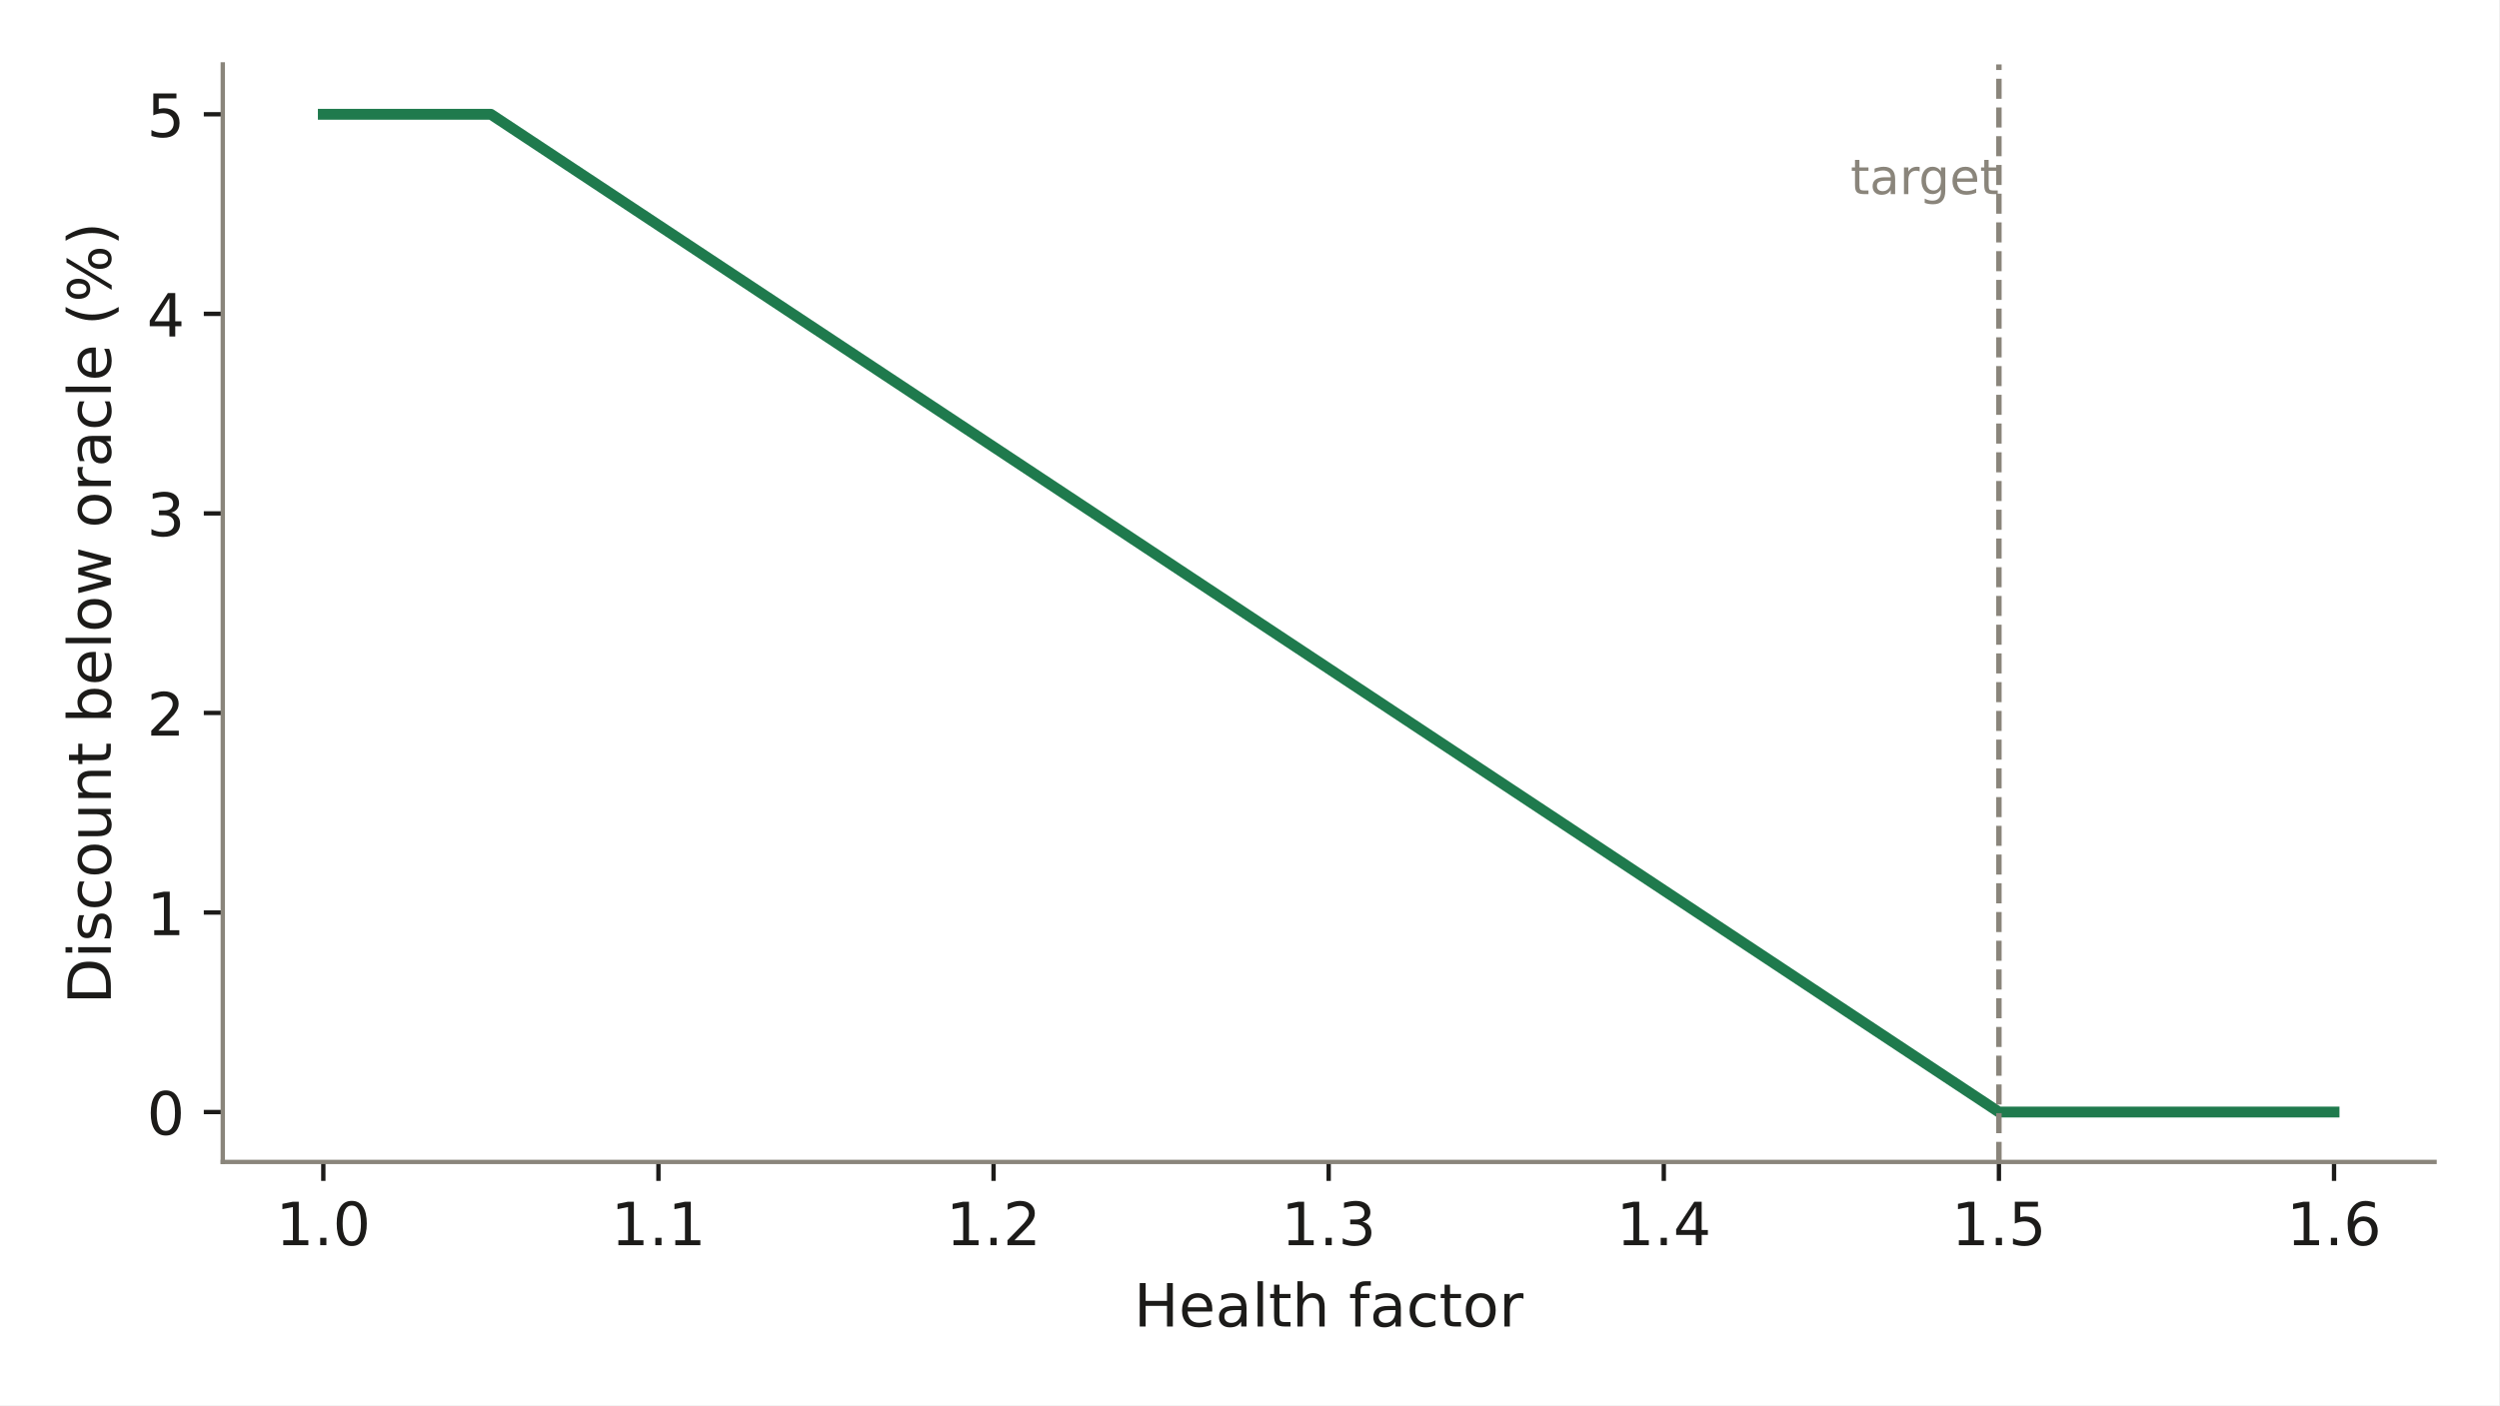
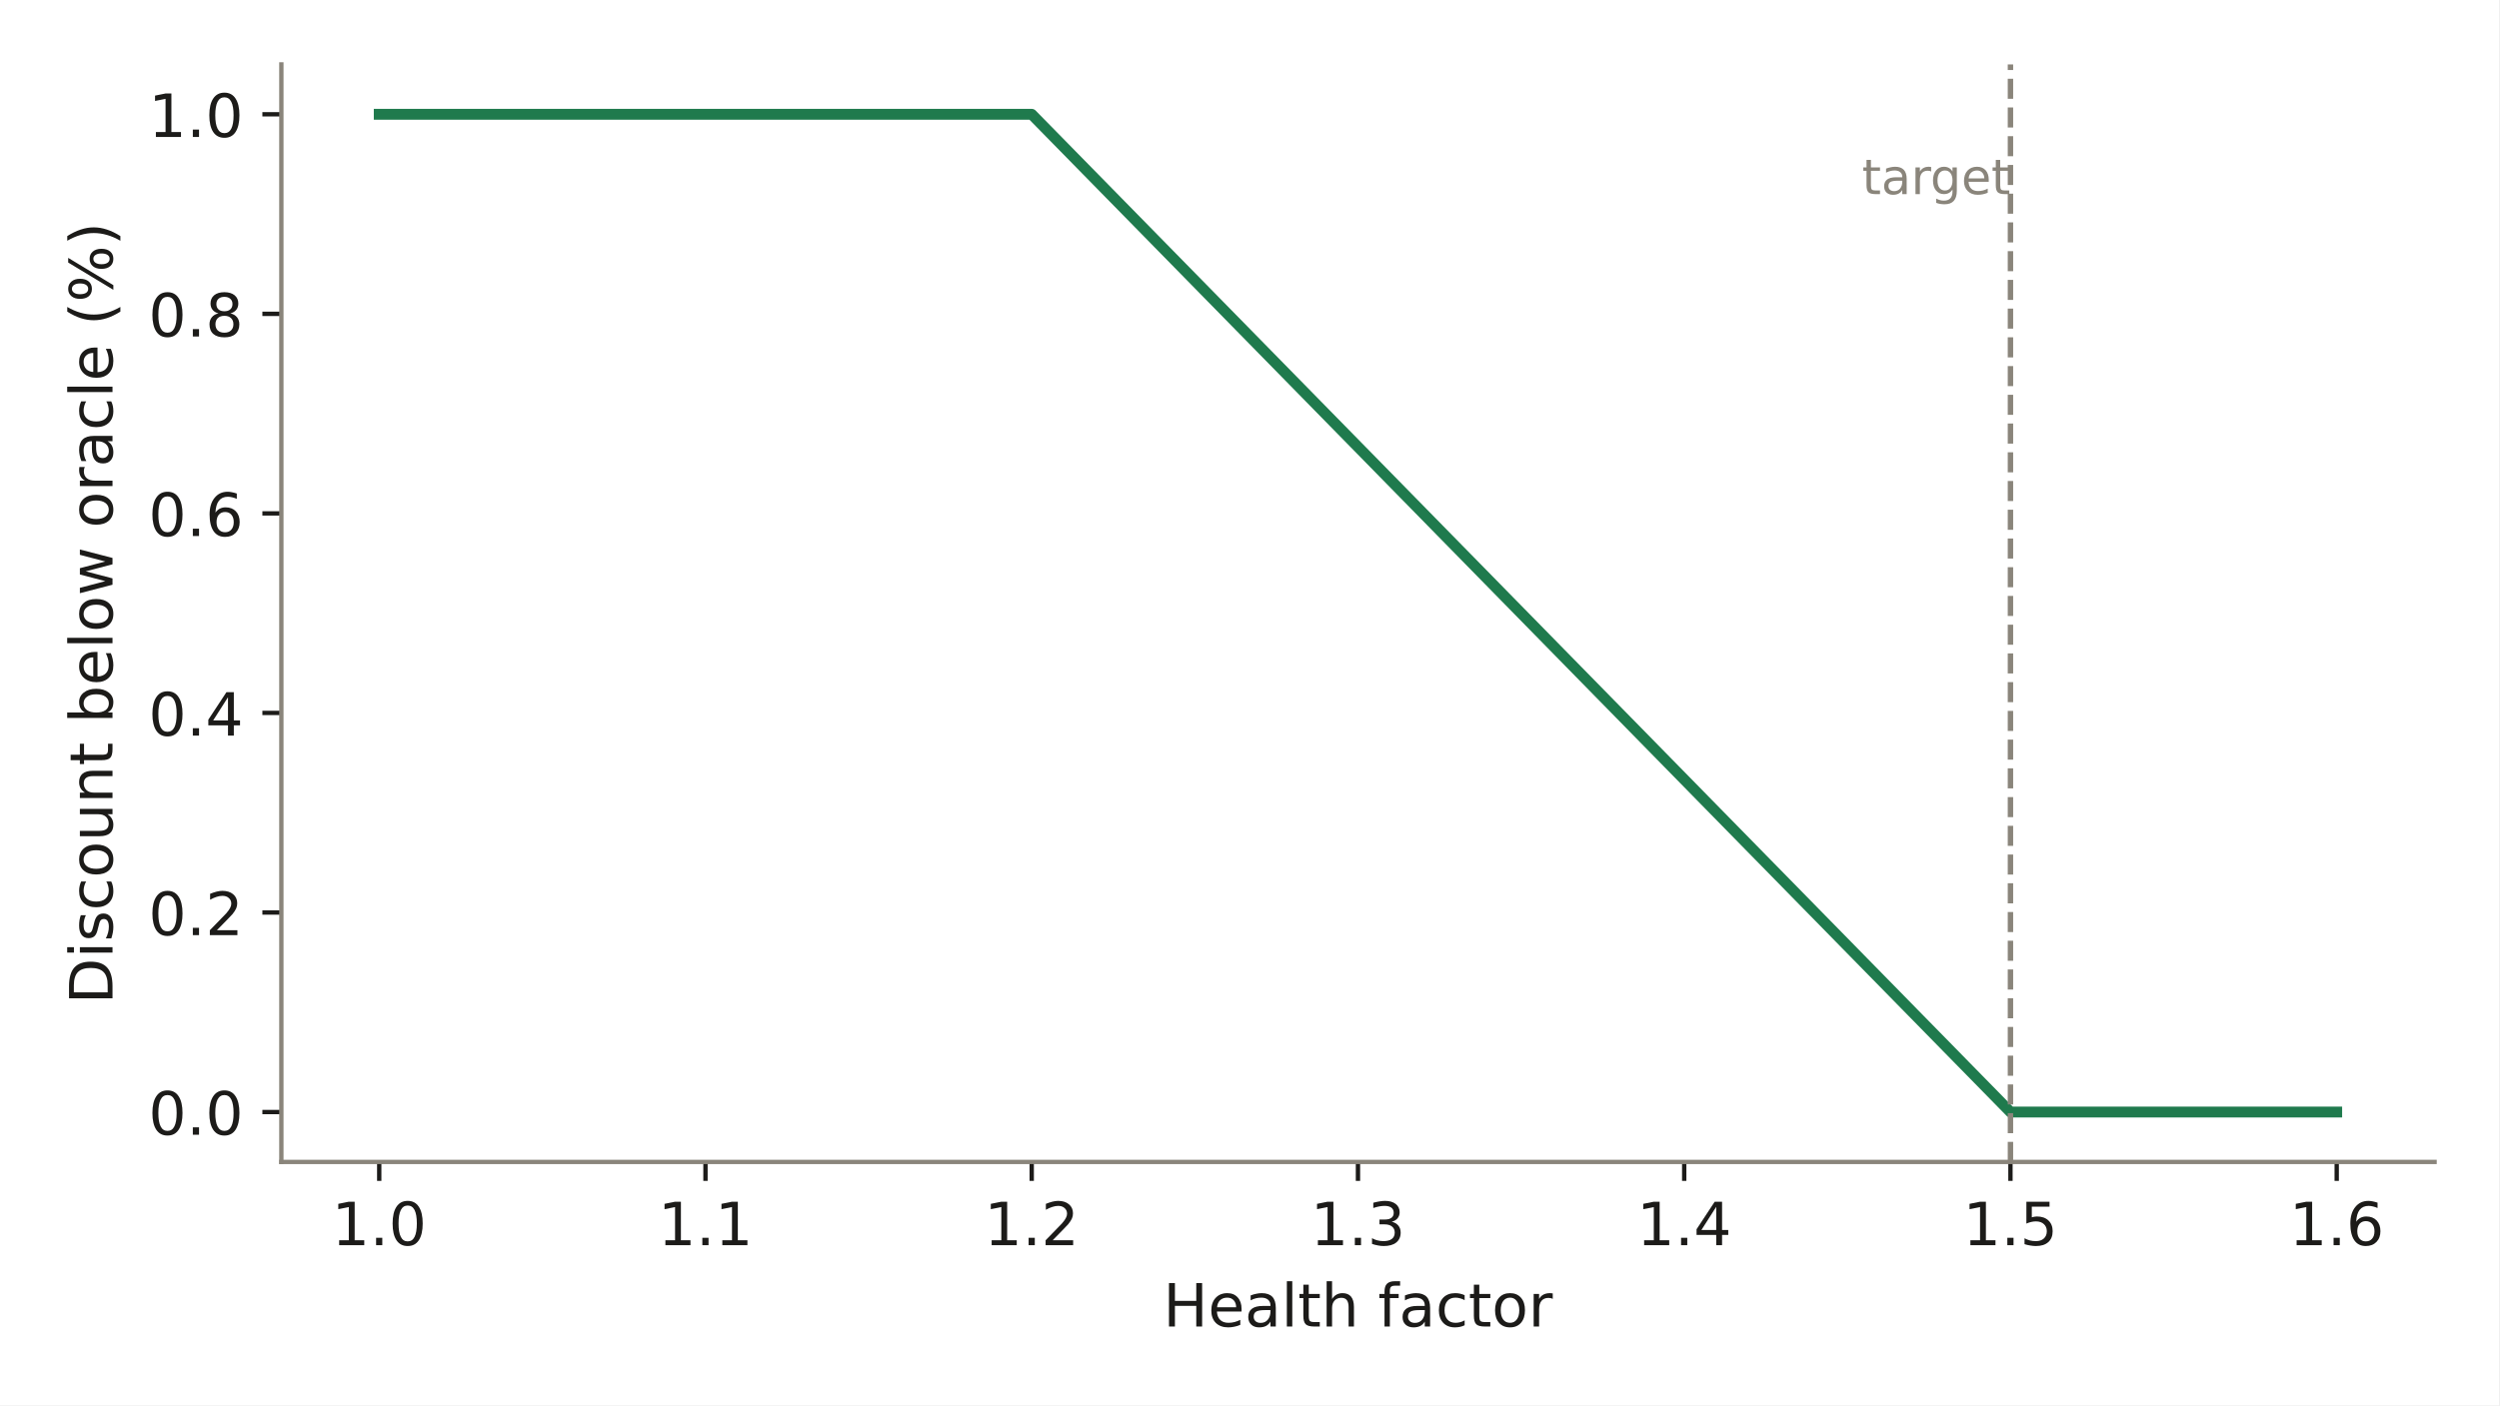
<svg xmlns="http://www.w3.org/2000/svg" xmlns:xlink="http://www.w3.org/1999/xlink" width="460.8pt" height="259.2pt" viewBox="0 0 460.8 259.2" version="1.1">
  <defs>
    <style type="text/css">*{stroke-linejoin: round; stroke-linecap: butt}</style>
  </defs>
  <g id="figure_1">
    <g id="patch_1">
      <path d="M 0 259.2  L 460.8 259.2  L 460.8 0  L 0 0  z " style="fill: #ffffff" />
    </g>
    <g id="axes_1">
      <g id="patch_2">
-         <path d="M 41.08 214.32  L 448.92 214.32  L 448.92 11.88  L 41.08 11.88  z " style="fill: #ffffff" />
+         <path d="M 51.88 214.32  L 448.92 214.32  L 448.92 11.88  L 51.88 11.88  z " style="fill: #ffffff" />
      </g>
      <g id="matplotlib.axis_1">
        <g id="xtick_1">
          <g id="line2d_1">
            <defs>
-               <path id="m556681ea2c" d="M 0 0  L 0 3.5  " style="stroke: #1c1b19; stroke-width: 0.8" />
+               <path id="m184de758f7" d="M 0 0  L 0 3.5  " style="stroke: #1c1b19; stroke-width: 0.8" />
            </defs>
            <g>
-               <use xlink:href="#m556681ea2c" x="59.618" y="214.32" style="fill: #1c1b19; stroke: #1c1b19; stroke-width: 0.8" />
+               <use xlink:href="#m184de758f7" x="69.927" y="214.32" style="fill: #1c1b19; stroke: #1c1b19; stroke-width: 0.8" />
            </g>
          </g>
          <g id="text_1">
-             <text style="font-size: 11px; font-family: 'DejaVu Sans', 'Bitstream Vera Sans', 'Computer Modern Sans Serif', 'Lucida Grande', 'Verdana', 'Geneva', 'Lucid', 'Arial', 'Helvetica', 'Avant Garde', sans-serif; text-anchor: middle; fill: #1c1b19" x="59.618" y="229.677" transform="rotate(-0 59.61818 229.6774)">1.0</text>
+             <text style="font-size: 11px; font-family: 'DejaVu Sans', 'Bitstream Vera Sans', 'Computer Modern Sans Serif', 'Lucida Grande', 'Verdana', 'Geneva', 'Lucid', 'Arial', 'Helvetica', 'Avant Garde', sans-serif; text-anchor: middle; fill: #1c1b19" x="69.927" y="229.677" transform="rotate(-0 69.92727 229.6774)">1.0</text>
          </g>
        </g>
        <g id="xtick_2">
          <g id="line2d_2">
            <g>
-               <use xlink:href="#m556681ea2c" x="121.412" y="214.32" style="fill: #1c1b19; stroke: #1c1b19; stroke-width: 0.8" />
+               <use xlink:href="#m184de758f7" x="130.085" y="214.32" style="fill: #1c1b19; stroke: #1c1b19; stroke-width: 0.8" />
            </g>
          </g>
          <g id="text_2">
-             <text style="font-size: 11px; font-family: 'DejaVu Sans', 'Bitstream Vera Sans', 'Computer Modern Sans Serif', 'Lucida Grande', 'Verdana', 'Geneva', 'Lucid', 'Arial', 'Helvetica', 'Avant Garde', sans-serif; text-anchor: middle; fill: #1c1b19" x="121.412" y="229.677" transform="rotate(-0 121.4121 229.6774)">1.1</text>
+             <text style="font-size: 11px; font-family: 'DejaVu Sans', 'Bitstream Vera Sans', 'Computer Modern Sans Serif', 'Lucida Grande', 'Verdana', 'Geneva', 'Lucid', 'Arial', 'Helvetica', 'Avant Garde', sans-serif; text-anchor: middle; fill: #1c1b19" x="130.085" y="229.677" transform="rotate(-0 130.0848 229.6774)">1.1</text>
          </g>
        </g>
        <g id="xtick_3">
          <g id="line2d_3">
            <g>
-               <use xlink:href="#m556681ea2c" x="183.206" y="214.32" style="fill: #1c1b19; stroke: #1c1b19; stroke-width: 0.8" />
+               <use xlink:href="#m184de758f7" x="190.242" y="214.32" style="fill: #1c1b19; stroke: #1c1b19; stroke-width: 0.8" />
            </g>
          </g>
          <g id="text_3">
-             <text style="font-size: 11px; font-family: 'DejaVu Sans', 'Bitstream Vera Sans', 'Computer Modern Sans Serif', 'Lucida Grande', 'Verdana', 'Geneva', 'Lucid', 'Arial', 'Helvetica', 'Avant Garde', sans-serif; text-anchor: middle; fill: #1c1b19" x="183.206" y="229.677" transform="rotate(-0 183.2061 229.6774)">1.2</text>
+             <text style="font-size: 11px; font-family: 'DejaVu Sans', 'Bitstream Vera Sans', 'Computer Modern Sans Serif', 'Lucida Grande', 'Verdana', 'Geneva', 'Lucid', 'Arial', 'Helvetica', 'Avant Garde', sans-serif; text-anchor: middle; fill: #1c1b19" x="190.242" y="229.677" transform="rotate(-0 190.2424 229.6774)">1.2</text>
          </g>
        </g>
        <g id="xtick_4">
          <g id="line2d_4">
            <g>
-               <use xlink:href="#m556681ea2c" x="245" y="214.32" style="fill: #1c1b19; stroke: #1c1b19; stroke-width: 0.8" />
+               <use xlink:href="#m184de758f7" x="250.4" y="214.32" style="fill: #1c1b19; stroke: #1c1b19; stroke-width: 0.8" />
            </g>
          </g>
          <g id="text_4">
-             <text style="font-size: 11px; font-family: 'DejaVu Sans', 'Bitstream Vera Sans', 'Computer Modern Sans Serif', 'Lucida Grande', 'Verdana', 'Geneva', 'Lucid', 'Arial', 'Helvetica', 'Avant Garde', sans-serif; text-anchor: middle; fill: #1c1b19" x="245" y="229.677" transform="rotate(-0 245 229.6774)">1.3</text>
+             <text style="font-size: 11px; font-family: 'DejaVu Sans', 'Bitstream Vera Sans', 'Computer Modern Sans Serif', 'Lucida Grande', 'Verdana', 'Geneva', 'Lucid', 'Arial', 'Helvetica', 'Avant Garde', sans-serif; text-anchor: middle; fill: #1c1b19" x="250.4" y="229.677" transform="rotate(-0 250.4 229.6774)">1.3</text>
          </g>
        </g>
        <g id="xtick_5">
          <g id="line2d_5">
            <g>
-               <use xlink:href="#m556681ea2c" x="306.794" y="214.32" style="fill: #1c1b19; stroke: #1c1b19; stroke-width: 0.8" />
+               <use xlink:href="#m184de758f7" x="310.558" y="214.32" style="fill: #1c1b19; stroke: #1c1b19; stroke-width: 0.8" />
            </g>
          </g>
          <g id="text_5">
-             <text style="font-size: 11px; font-family: 'DejaVu Sans', 'Bitstream Vera Sans', 'Computer Modern Sans Serif', 'Lucida Grande', 'Verdana', 'Geneva', 'Lucid', 'Arial', 'Helvetica', 'Avant Garde', sans-serif; text-anchor: middle; fill: #1c1b19" x="306.794" y="229.677" transform="rotate(-0 306.7939 229.6774)">1.4</text>
+             <text style="font-size: 11px; font-family: 'DejaVu Sans', 'Bitstream Vera Sans', 'Computer Modern Sans Serif', 'Lucida Grande', 'Verdana', 'Geneva', 'Lucid', 'Arial', 'Helvetica', 'Avant Garde', sans-serif; text-anchor: middle; fill: #1c1b19" x="310.558" y="229.677" transform="rotate(-0 310.5576 229.6774)">1.4</text>
          </g>
        </g>
        <g id="xtick_6">
          <g id="line2d_6">
            <g>
-               <use xlink:href="#m556681ea2c" x="368.588" y="214.32" style="fill: #1c1b19; stroke: #1c1b19; stroke-width: 0.8" />
+               <use xlink:href="#m184de758f7" x="370.715" y="214.32" style="fill: #1c1b19; stroke: #1c1b19; stroke-width: 0.8" />
            </g>
          </g>
          <g id="text_6">
-             <text style="font-size: 11px; font-family: 'DejaVu Sans', 'Bitstream Vera Sans', 'Computer Modern Sans Serif', 'Lucida Grande', 'Verdana', 'Geneva', 'Lucid', 'Arial', 'Helvetica', 'Avant Garde', sans-serif; text-anchor: middle; fill: #1c1b19" x="368.588" y="229.677" transform="rotate(-0 368.5879 229.6774)">1.5</text>
+             <text style="font-size: 11px; font-family: 'DejaVu Sans', 'Bitstream Vera Sans', 'Computer Modern Sans Serif', 'Lucida Grande', 'Verdana', 'Geneva', 'Lucid', 'Arial', 'Helvetica', 'Avant Garde', sans-serif; text-anchor: middle; fill: #1c1b19" x="370.715" y="229.677" transform="rotate(-0 370.7152 229.6774)">1.5</text>
          </g>
        </g>
        <g id="xtick_7">
          <g id="line2d_7">
            <g>
-               <use xlink:href="#m556681ea2c" x="430.382" y="214.32" style="fill: #1c1b19; stroke: #1c1b19; stroke-width: 0.8" />
+               <use xlink:href="#m184de758f7" x="430.873" y="214.32" style="fill: #1c1b19; stroke: #1c1b19; stroke-width: 0.8" />
            </g>
          </g>
          <g id="text_7">
-             <text style="font-size: 11px; font-family: 'DejaVu Sans', 'Bitstream Vera Sans', 'Computer Modern Sans Serif', 'Lucida Grande', 'Verdana', 'Geneva', 'Lucid', 'Arial', 'Helvetica', 'Avant Garde', sans-serif; text-anchor: middle; fill: #1c1b19" x="430.382" y="229.677" transform="rotate(-0 430.3818 229.6774)">1.6</text>
+             <text style="font-size: 11px; font-family: 'DejaVu Sans', 'Bitstream Vera Sans', 'Computer Modern Sans Serif', 'Lucida Grande', 'Verdana', 'Geneva', 'Lucid', 'Arial', 'Helvetica', 'Avant Garde', sans-serif; text-anchor: middle; fill: #1c1b19" x="430.873" y="229.677" transform="rotate(-0 430.8727 229.6774)">1.6</text>
          </g>
        </g>
        <g id="text_8">
-           <text style="font-size: 11px; font-family: 'DejaVu Sans', 'Bitstream Vera Sans', 'Computer Modern Sans Serif', 'Lucida Grande', 'Verdana', 'Geneva', 'Lucid', 'Arial', 'Helvetica', 'Avant Garde', sans-serif; text-anchor: middle; fill: #1c1b19" x="245" y="244.678" transform="rotate(-0 245 244.6783)">Health factor</text>
+           <text style="font-size: 11px; font-family: 'DejaVu Sans', 'Bitstream Vera Sans', 'Computer Modern Sans Serif', 'Lucida Grande', 'Verdana', 'Geneva', 'Lucid', 'Arial', 'Helvetica', 'Avant Garde', sans-serif; text-anchor: middle; fill: #1c1b19" x="250.4" y="244.678" transform="rotate(-0 250.4 244.6783)">Health factor</text>
        </g>
      </g>
      <g id="matplotlib.axis_2">
        <g id="ytick_1">
          <g id="line2d_8">
            <defs>
-               <path id="m352298b3d4" d="M 0 0  L -3.5 0  " style="stroke: #1c1b19; stroke-width: 0.8" />
+               <path id="m205bf3f298" d="M 0 0  L -3.5 0  " style="stroke: #1c1b19; stroke-width: 0.8" />
            </defs>
            <g>
-               <use xlink:href="#m352298b3d4" x="41.08" y="205.118" style="fill: #1c1b19; stroke: #1c1b19; stroke-width: 0.8" />
+               <use xlink:href="#m205bf3f298" x="51.88" y="205.118" style="fill: #1c1b19; stroke: #1c1b19; stroke-width: 0.8" />
            </g>
          </g>
          <g id="text_9">
-             <text style="font-size: 11px; font-family: 'DejaVu Sans', 'Bitstream Vera Sans', 'Computer Modern Sans Serif', 'Lucida Grande', 'Verdana', 'Geneva', 'Lucid', 'Arial', 'Helvetica', 'Avant Garde', sans-serif; text-anchor: end; fill: #1c1b19" x="34.08" y="209.297" transform="rotate(-0 34.08 209.2969)">0</text>
+             <text style="font-size: 11px; font-family: 'DejaVu Sans', 'Bitstream Vera Sans', 'Computer Modern Sans Serif', 'Lucida Grande', 'Verdana', 'Geneva', 'Lucid', 'Arial', 'Helvetica', 'Avant Garde', sans-serif; text-anchor: end; fill: #1c1b19" x="44.88" y="209.297" transform="rotate(-0 44.88 209.2969)">0.0</text>
          </g>
        </g>
        <g id="ytick_2">
          <g id="line2d_9">
            <g>
-               <use xlink:href="#m352298b3d4" x="41.08" y="168.311" style="fill: #1c1b19; stroke: #1c1b19; stroke-width: 0.8" />
+               <use xlink:href="#m205bf3f298" x="51.88" y="168.311" style="fill: #1c1b19; stroke: #1c1b19; stroke-width: 0.8" />
            </g>
          </g>
          <g id="text_10">
-             <text style="font-size: 11px; font-family: 'DejaVu Sans', 'Bitstream Vera Sans', 'Computer Modern Sans Serif', 'Lucida Grande', 'Verdana', 'Geneva', 'Lucid', 'Arial', 'Helvetica', 'Avant Garde', sans-serif; text-anchor: end; fill: #1c1b19" x="34.08" y="172.49" transform="rotate(-0 34.08 172.4896)">1</text>
+             <text style="font-size: 11px; font-family: 'DejaVu Sans', 'Bitstream Vera Sans', 'Computer Modern Sans Serif', 'Lucida Grande', 'Verdana', 'Geneva', 'Lucid', 'Arial', 'Helvetica', 'Avant Garde', sans-serif; text-anchor: end; fill: #1c1b19" x="44.88" y="172.49" transform="rotate(-0 44.88 172.4896)">0.2</text>
          </g>
        </g>
        <g id="ytick_3">
          <g id="line2d_10">
            <g>
-               <use xlink:href="#m352298b3d4" x="41.08" y="131.504" style="fill: #1c1b19; stroke: #1c1b19; stroke-width: 0.8" />
+               <use xlink:href="#m205bf3f298" x="51.88" y="131.504" style="fill: #1c1b19; stroke: #1c1b19; stroke-width: 0.8" />
            </g>
          </g>
          <g id="text_11">
-             <text style="font-size: 11px; font-family: 'DejaVu Sans', 'Bitstream Vera Sans', 'Computer Modern Sans Serif', 'Lucida Grande', 'Verdana', 'Geneva', 'Lucid', 'Arial', 'Helvetica', 'Avant Garde', sans-serif; text-anchor: end; fill: #1c1b19" x="34.08" y="135.682" transform="rotate(-0 34.08 135.6823)">2</text>
+             <text style="font-size: 11px; font-family: 'DejaVu Sans', 'Bitstream Vera Sans', 'Computer Modern Sans Serif', 'Lucida Grande', 'Verdana', 'Geneva', 'Lucid', 'Arial', 'Helvetica', 'Avant Garde', sans-serif; text-anchor: end; fill: #1c1b19" x="44.88" y="135.682" transform="rotate(-0 44.88 135.6823)">0.4</text>
          </g>
        </g>
        <g id="ytick_4">
          <g id="line2d_11">
            <g>
-               <use xlink:href="#m352298b3d4" x="41.08" y="94.696" style="fill: #1c1b19; stroke: #1c1b19; stroke-width: 0.8" />
+               <use xlink:href="#m205bf3f298" x="51.88" y="94.696" style="fill: #1c1b19; stroke: #1c1b19; stroke-width: 0.8" />
            </g>
          </g>
          <g id="text_12">
-             <text style="font-size: 11px; font-family: 'DejaVu Sans', 'Bitstream Vera Sans', 'Computer Modern Sans Serif', 'Lucida Grande', 'Verdana', 'Geneva', 'Lucid', 'Arial', 'Helvetica', 'Avant Garde', sans-serif; text-anchor: end; fill: #1c1b19" x="34.08" y="98.875" transform="rotate(-0 34.08 98.87507)">3</text>
+             <text style="font-size: 11px; font-family: 'DejaVu Sans', 'Bitstream Vera Sans', 'Computer Modern Sans Serif', 'Lucida Grande', 'Verdana', 'Geneva', 'Lucid', 'Arial', 'Helvetica', 'Avant Garde', sans-serif; text-anchor: end; fill: #1c1b19" x="44.88" y="98.875" transform="rotate(-0 44.88 98.87507)">0.6</text>
          </g>
        </g>
        <g id="ytick_5">
          <g id="line2d_12">
            <g>
-               <use xlink:href="#m352298b3d4" x="41.08" y="57.889" style="fill: #1c1b19; stroke: #1c1b19; stroke-width: 0.8" />
+               <use xlink:href="#m205bf3f298" x="51.88" y="57.889" style="fill: #1c1b19; stroke: #1c1b19; stroke-width: 0.8" />
            </g>
          </g>
          <g id="text_13">
-             <text style="font-size: 11px; font-family: 'DejaVu Sans', 'Bitstream Vera Sans', 'Computer Modern Sans Serif', 'Lucida Grande', 'Verdana', 'Geneva', 'Lucid', 'Arial', 'Helvetica', 'Avant Garde', sans-serif; text-anchor: end; fill: #1c1b19" x="34.08" y="62.068" transform="rotate(-0 34.08 62.0678)">4</text>
+             <text style="font-size: 11px; font-family: 'DejaVu Sans', 'Bitstream Vera Sans', 'Computer Modern Sans Serif', 'Lucida Grande', 'Verdana', 'Geneva', 'Lucid', 'Arial', 'Helvetica', 'Avant Garde', sans-serif; text-anchor: end; fill: #1c1b19" x="44.88" y="62.068" transform="rotate(-0 44.88 62.0678)">0.8</text>
          </g>
        </g>
        <g id="ytick_6">
          <g id="line2d_13">
            <g>
-               <use xlink:href="#m352298b3d4" x="41.08" y="21.082" style="fill: #1c1b19; stroke: #1c1b19; stroke-width: 0.8" />
+               <use xlink:href="#m205bf3f298" x="51.88" y="21.082" style="fill: #1c1b19; stroke: #1c1b19; stroke-width: 0.8" />
            </g>
          </g>
          <g id="text_14">
-             <text style="font-size: 11px; font-family: 'DejaVu Sans', 'Bitstream Vera Sans', 'Computer Modern Sans Serif', 'Lucida Grande', 'Verdana', 'Geneva', 'Lucid', 'Arial', 'Helvetica', 'Avant Garde', sans-serif; text-anchor: end; fill: #1c1b19" x="34.08" y="25.261" transform="rotate(-0 34.08 25.26053)">5</text>
+             <text style="font-size: 11px; font-family: 'DejaVu Sans', 'Bitstream Vera Sans', 'Computer Modern Sans Serif', 'Lucida Grande', 'Verdana', 'Geneva', 'Lucid', 'Arial', 'Helvetica', 'Avant Garde', sans-serif; text-anchor: end; fill: #1c1b19" x="44.88" y="25.261" transform="rotate(-0 44.88 25.26053)">1.0</text>
          </g>
        </g>
        <g id="text_15">
-           <text style="font-size: 11px; font-family: 'DejaVu Sans', 'Bitstream Vera Sans', 'Computer Modern Sans Serif', 'Lucida Grande', 'Verdana', 'Geneva', 'Lucid', 'Arial', 'Helvetica', 'Avant Garde', sans-serif; text-anchor: middle; fill: #1c1b19" x="20.439" y="113.1" transform="rotate(-90 20.43867 113.1)">Discount below oracle (%)</text>
+           <text style="font-size: 11px; font-family: 'DejaVu Sans', 'Bitstream Vera Sans', 'Computer Modern Sans Serif', 'Lucida Grande', 'Verdana', 'Geneva', 'Lucid', 'Arial', 'Helvetica', 'Avant Garde', sans-serif; text-anchor: middle; fill: #1c1b19" x="20.744" y="113.1" transform="rotate(-90 20.74398 113.1)">Discount below oracle (%)</text>
        </g>
      </g>
      <g id="line2d_14">
-         <path d="M 59.618 21.082  L 62.708 21.082  L 65.798 21.082  L 68.887 21.082  L 71.977 21.082  L 75.067 21.082  L 78.156 21.082  L 81.246 21.082  L 84.336 21.082  L 87.425 21.082  L 90.515 21.082  L 93.605 23.127  L 96.695 25.172  L 99.784 27.216  L 102.874 29.261  L 105.964 31.306  L 109.053 33.351  L 112.143 35.396  L 115.233 37.441  L 118.322 39.485  L 121.412 41.53  L 124.502 43.575  L 127.592 45.62  L 130.681 47.665  L 133.771 49.71  L 136.861 51.755  L 139.95 53.799  L 143.04 55.844  L 146.13 57.889  L 149.219 59.934  L 152.309 61.979  L 155.399 64.024  L 158.488 66.068  L 161.578 68.113  L 164.668 70.158  L 167.758 72.203  L 170.847 74.248  L 173.937 76.293  L 177.027 78.338  L 180.116 80.382  L 183.206 82.427  L 186.296 84.472  L 189.385 86.517  L 192.475 88.562  L 195.565 90.607  L 198.655 92.652  L 201.744 94.696  L 204.834 96.741  L 207.924 98.786  L 211.013 100.831  L 214.103 102.876  L 217.193 104.921  L 220.282 106.965  L 223.372 109.01  L 226.462 111.055  L 229.552 113.1  L 232.641 115.145  L 235.731 117.19  L 238.821 119.235  L 241.91 121.279  L 245 123.324  L 248.09 125.369  L 251.179 127.414  L 254.269 129.459  L 257.359 131.504  L 260.448 133.548  L 263.538 135.593  L 266.628 137.638  L 269.718 139.683  L 272.807 141.728  L 275.897 143.773  L 278.987 145.818  L 282.076 147.862  L 285.166 149.907  L 288.256 151.952  L 291.345 153.997  L 294.435 156.042  L 297.525 158.087  L 300.615 160.132  L 303.704 162.176  L 306.794 164.221  L 309.884 166.266  L 312.973 168.311  L 316.063 170.356  L 319.153 172.401  L 322.242 174.445  L 325.332 176.49  L 328.422 178.535  L 331.512 180.58  L 334.601 182.625  L 337.691 184.67  L 340.781 186.715  L 343.87 188.759  L 346.96 190.804  L 350.05 192.849  L 353.139 194.894  L 356.229 196.939  L 359.319 198.984  L 362.408 201.028  L 365.498 203.073  L 368.588 205.118  L 371.678 205.118  L 374.767 205.118  L 377.857 205.118  L 380.947 205.118  L 384.036 205.118  L 387.126 205.118  L 390.216 205.118  L 393.305 205.118  L 396.395 205.118  L 399.485 205.118  L 402.575 205.118  L 405.664 205.118  L 408.754 205.118  L 411.844 205.118  L 414.933 205.118  L 418.023 205.118  L 421.113 205.118  L 424.202 205.118  L 427.292 205.118  L 430.382 205.118  " clip-path="url(#pa132f08556)" style="fill: none; stroke: #1f7a4d; stroke-width: 2; stroke-linecap: square" />
+         <path d="M 69.927 21.082  L 72.935 21.082  L 75.943 21.082  L 78.951 21.082  L 81.959 21.082  L 84.967 21.082  L 87.975 21.082  L 90.982 21.082  L 93.99 21.082  L 96.998 21.082  L 100.006 21.082  L 103.014 21.082  L 106.022 21.082  L 109.03 21.082  L 112.038 21.082  L 115.045 21.082  L 118.053 21.082  L 121.061 21.082  L 124.069 21.082  L 127.077 21.082  L 130.085 21.082  L 133.093 21.082  L 136.101 21.082  L 139.108 21.082  L 142.116 21.082  L 145.124 21.082  L 148.132 21.082  L 151.14 21.082  L 154.148 21.082  L 157.156 21.082  L 160.164 21.082  L 163.172 21.082  L 166.179 21.082  L 169.187 21.082  L 172.195 21.082  L 175.203 21.082  L 178.211 21.082  L 181.219 21.082  L 184.227 21.082  L 187.235 21.082  L 190.242 21.082  L 193.25 24.149  L 196.258 27.216  L 199.266 30.284  L 202.274 33.351  L 205.282 36.418  L 208.29 39.485  L 211.298 42.553  L 214.305 45.62  L 217.313 48.687  L 220.321 51.755  L 223.329 54.822  L 226.337 57.889  L 229.345 60.956  L 232.353 64.024  L 235.361 67.091  L 238.368 70.158  L 241.376 73.225  L 244.384 76.293  L 247.392 79.36  L 250.4 82.427  L 253.408 85.495  L 256.416 88.562  L 259.424 91.629  L 262.432 94.696  L 265.439 97.764  L 268.447 100.831  L 271.455 103.898  L 274.463 106.965  L 277.471 110.033  L 280.479 113.1  L 283.487 116.167  L 286.495 119.235  L 289.502 122.302  L 292.51 125.369  L 295.518 128.436  L 298.526 131.504  L 301.534 134.571  L 304.542 137.638  L 307.55 140.705  L 310.558 143.773  L 313.565 146.84  L 316.573 149.907  L 319.581 152.975  L 322.589 156.042  L 325.597 159.109  L 328.605 162.176  L 331.613 165.244  L 334.621 168.311  L 337.628 171.378  L 340.636 174.445  L 343.644 177.513  L 346.652 180.58  L 349.66 183.647  L 352.668 186.715  L 355.676 189.782  L 358.684 192.849  L 361.692 195.916  L 364.699 198.984  L 367.707 202.051  L 370.715 205.118  L 373.723 205.118  L 376.731 205.118  L 379.739 205.118  L 382.747 205.118  L 385.755 205.118  L 388.762 205.118  L 391.77 205.118  L 394.778 205.118  L 397.786 205.118  L 400.794 205.118  L 403.802 205.118  L 406.81 205.118  L 409.818 205.118  L 412.825 205.118  L 415.833 205.118  L 418.841 205.118  L 421.849 205.118  L 424.857 205.118  L 427.865 205.118  L 430.873 205.118  " clip-path="url(#p0a78a58ae1)" style="fill: none; stroke: #1f7a4d; stroke-width: 2; stroke-linecap: square" />
      </g>
      <g id="line2d_15">
-         <path d="M 368.588 214.32  L 368.588 11.88  " clip-path="url(#pa132f08556)" style="fill: none; stroke-dasharray: 3.7,1.6; stroke-dashoffset: 0; stroke: #8a857b" />
+         <path d="M 370.715 214.32  L 370.715 11.88  " clip-path="url(#p0a78a58ae1)" style="fill: none; stroke-dasharray: 3.7,1.6; stroke-dashoffset: 0; stroke: #8a857b" />
      </g>
      <g id="patch_3">
-         <path d="M 41.08 214.32  L 41.08 11.88  " style="fill: none; stroke: #8a857b; stroke-width: 0.8; stroke-linejoin: miter; stroke-linecap: square" />
+         <path d="M 51.88 214.32  L 51.88 11.88  " style="fill: none; stroke: #8a857b; stroke-width: 0.8; stroke-linejoin: miter; stroke-linecap: square" />
      </g>
      <g id="patch_4">
-         <path d="M 41.08 214.32  L 448.92 214.32  " style="fill: none; stroke: #8a857b; stroke-width: 0.8; stroke-linejoin: miter; stroke-linecap: square" />
+         <path d="M 51.88 214.32  L 448.92 214.32  " style="fill: none; stroke: #8a857b; stroke-width: 0.8; stroke-linejoin: miter; stroke-linecap: square" />
      </g>
      <g id="text_16">
-         <text style="font-size: 9px; font-family: 'DejaVu Sans', 'Bitstream Vera Sans', 'Computer Modern Sans Serif', 'Lucida Grande', 'Verdana', 'Geneva', 'Lucid', 'Arial', 'Helvetica', 'Avant Garde', sans-serif; text-anchor: end; fill: #8a857b" x="368.588" y="35.805" transform="rotate(-0 368.5879 35.80473)">target</text>
+         <text style="font-size: 9px; font-family: 'DejaVu Sans', 'Bitstream Vera Sans', 'Computer Modern Sans Serif', 'Lucida Grande', 'Verdana', 'Geneva', 'Lucid', 'Arial', 'Helvetica', 'Avant Garde', sans-serif; text-anchor: end; fill: #8a857b" x="370.715" y="35.805" transform="rotate(-0 370.7152 35.80473)">target</text>
      </g>
    </g>
  </g>
  <defs>
-     <clipPath id="pa132f08556">
-       <rect x="41.08" y="11.88" width="407.84" height="202.44" />
+     <clipPath id="p0a78a58ae1">
+       <rect x="51.88" y="11.88" width="397.04" height="202.44" />
    </clipPath>
  </defs>
</svg>
